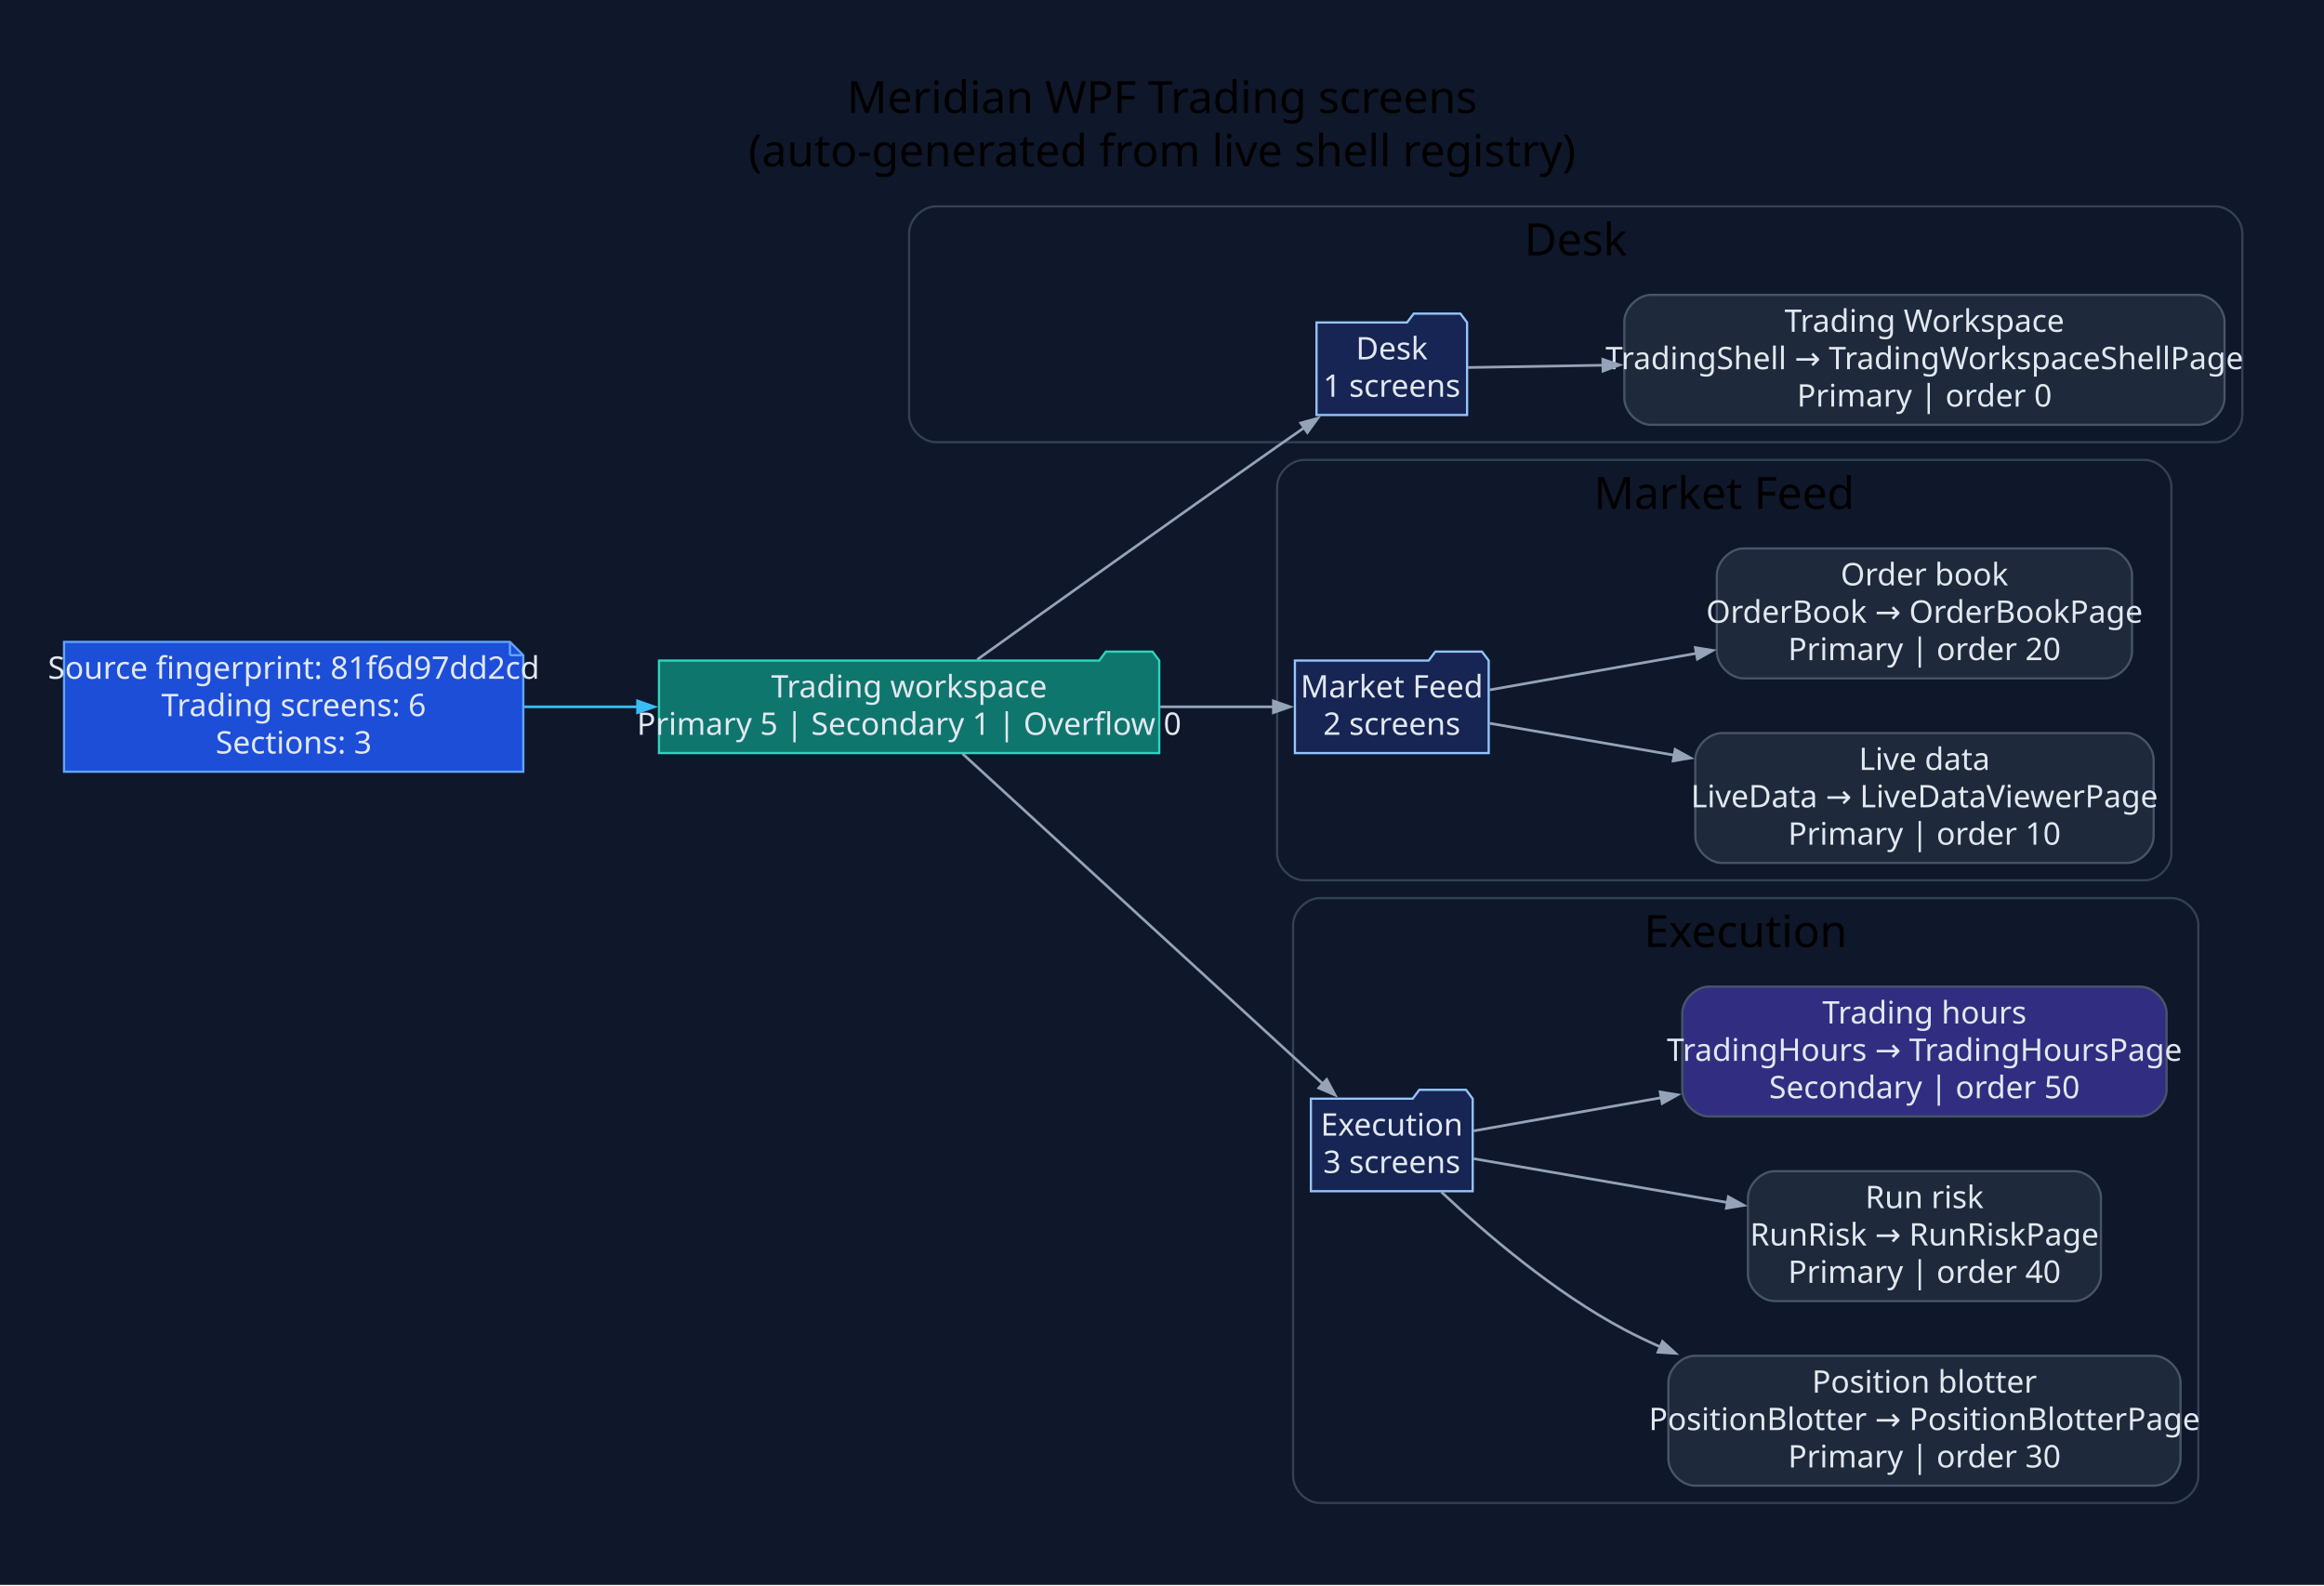
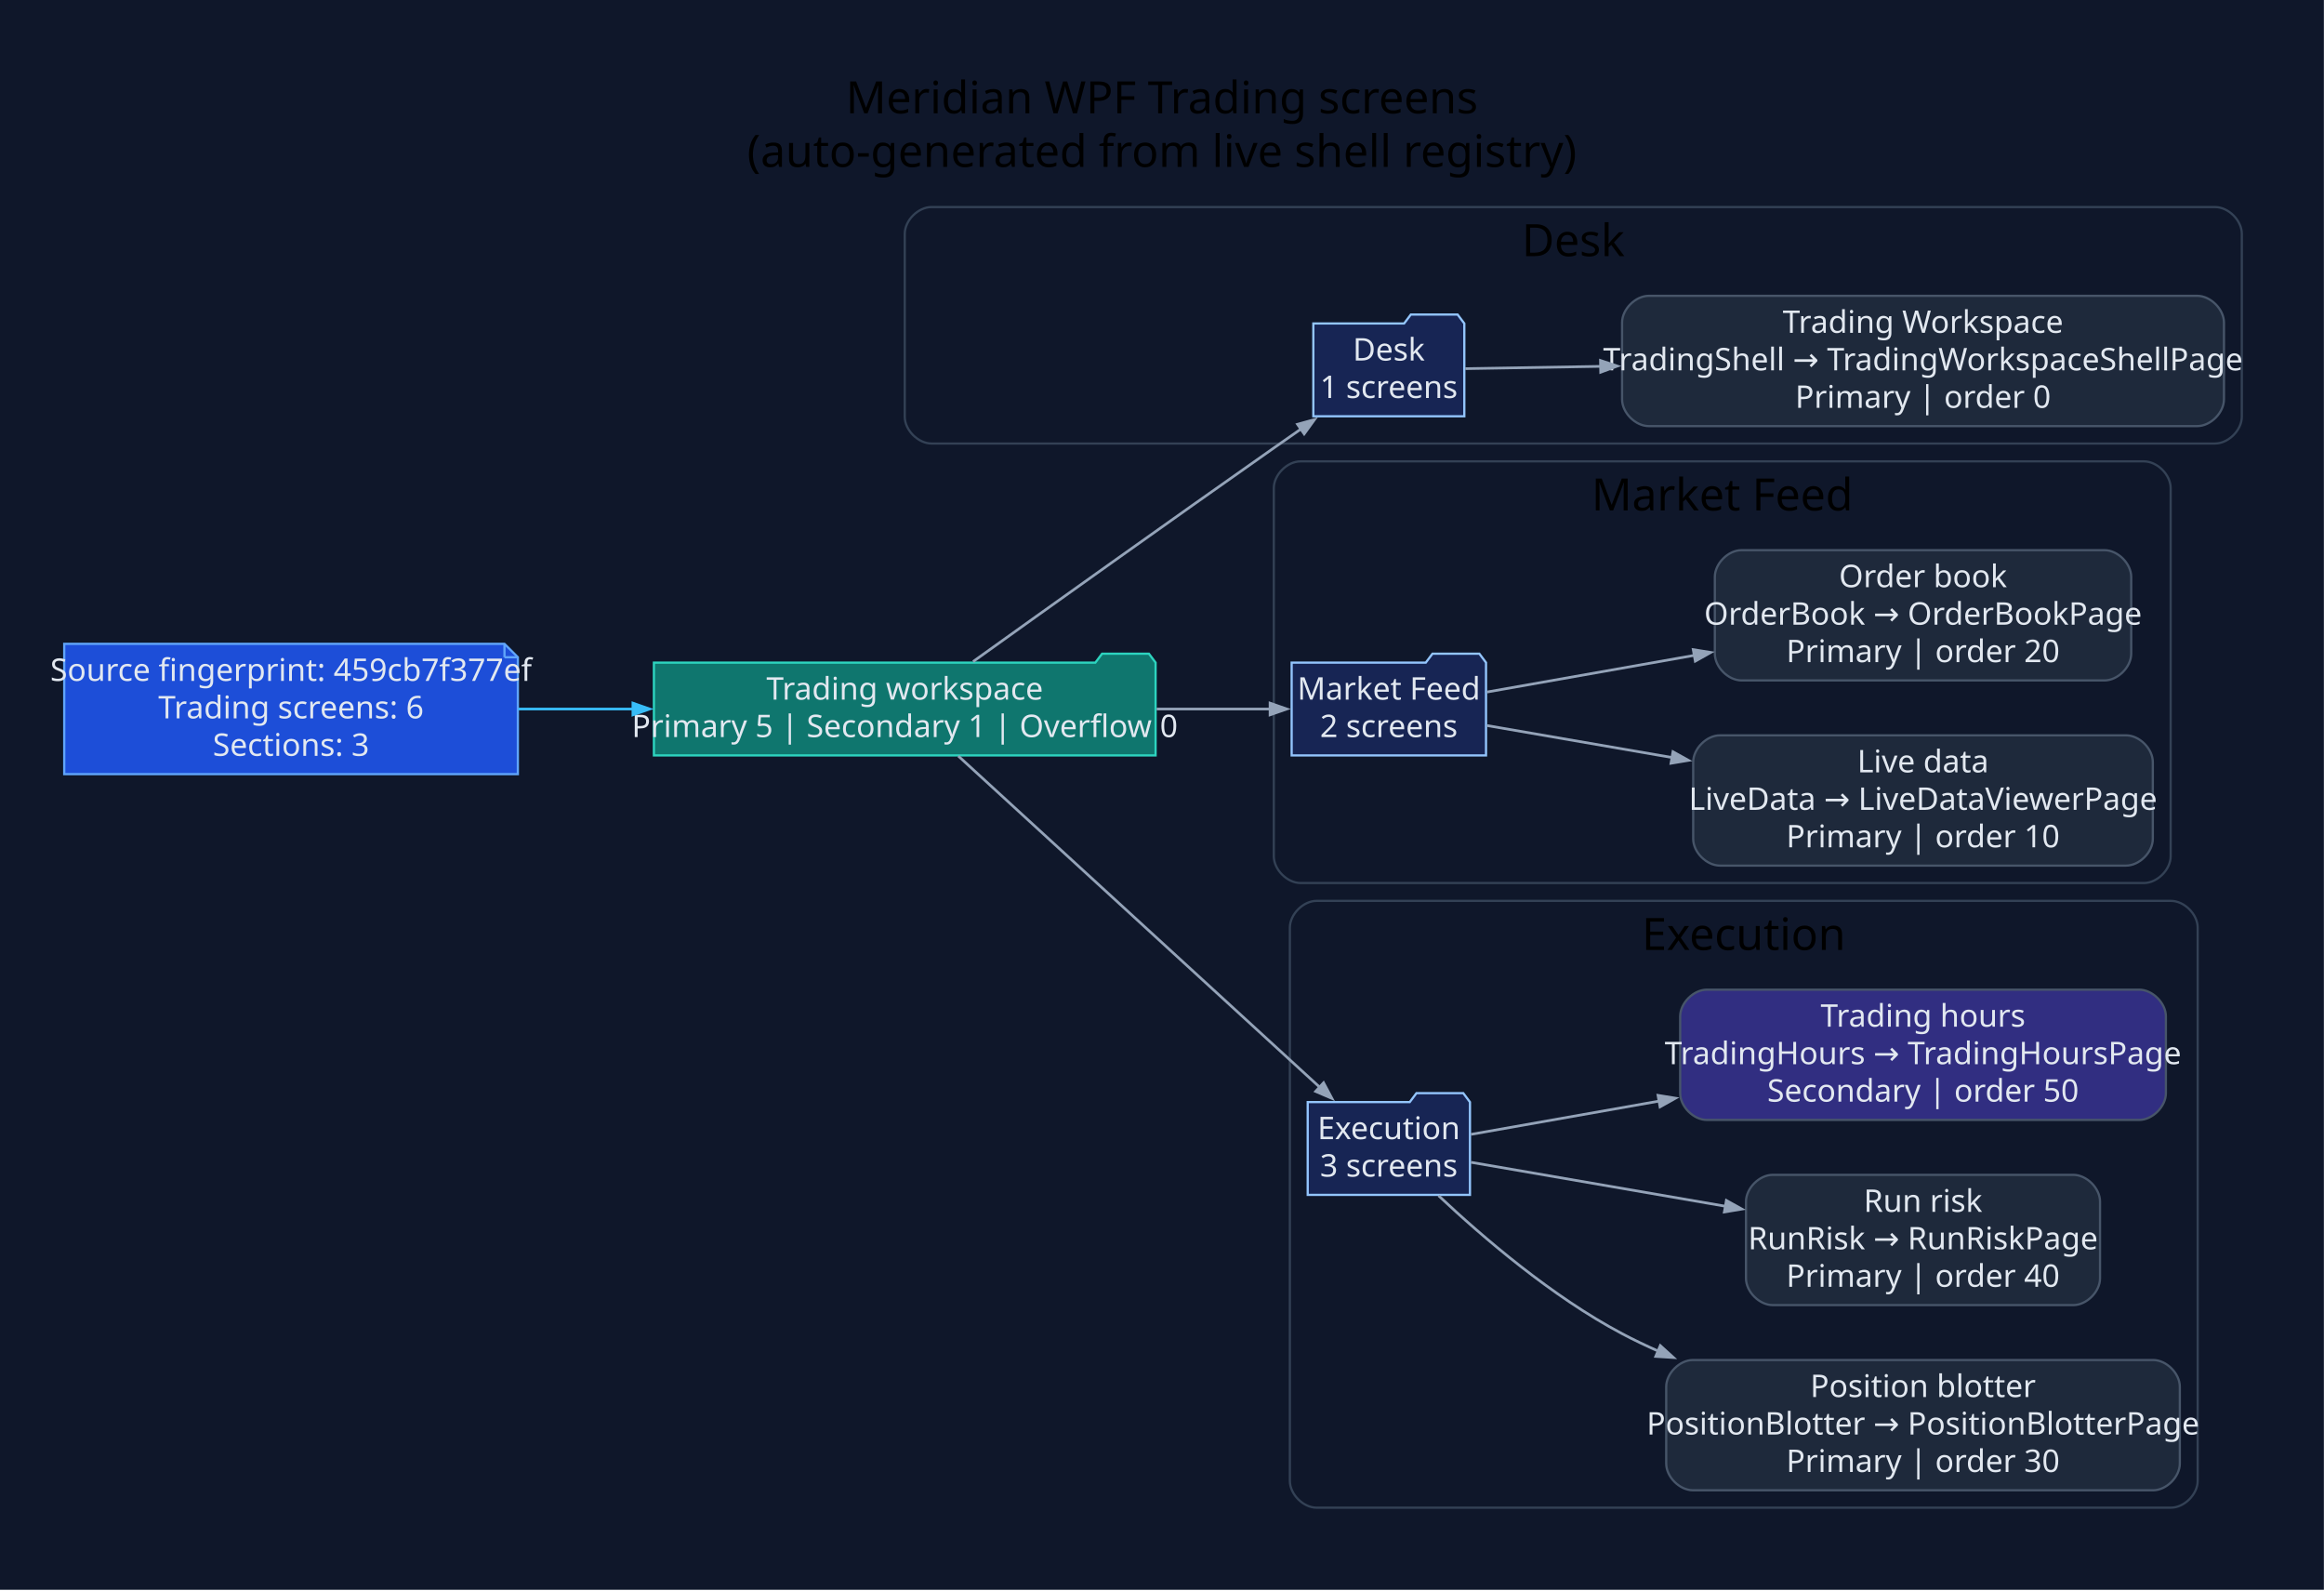
- <svg xmlns="http://www.w3.org/2000/svg" width="1045pt" height="713pt" viewBox="0.00 0.00 1045.00 713.00">
+ <svg xmlns="http://www.w3.org/2000/svg" width="1042pt" height="713pt" viewBox="0.00 0.00 1042.00 713.00">
  <g id="graph0" class="graph" transform="scale(1 1) rotate(0) translate(28.8 683.8)">
-     <polygon fill="#0f172a" stroke="none" points="-28.8,28.8 -28.8,-683.8 1016.27,-683.8 1016.27,28.8 -28.8,28.8" />
-     <text xml:space="preserve" text-anchor="middle" x="493.74" y="-633" font-family="Segoe UI" font-size="20.00">Meridian WPF Trading screens</text>
-     <text xml:space="preserve" text-anchor="middle" x="493.74" y="-609" font-family="Segoe UI" font-size="20.00">(auto-generated from live shell registry)</text>
+     <polygon fill="#0f172a" stroke="none" points="-28.8,28.8 -28.8,-683.8 1013.15,-683.8 1013.15,28.8 -28.8,28.8" />
+     <text xml:space="preserve" text-anchor="middle" x="492.17" y="-633" font-family="Segoe UI" font-size="20.00">Meridian WPF Trading screens</text>
+     <text xml:space="preserve" text-anchor="middle" x="492.17" y="-609" font-family="Segoe UI" font-size="20.00">(auto-generated from live shell registry)</text>
    <g id="clust1" class="cluster">
-       <path fill="#0f172a" stroke="#334155" d="M391.98,-485C391.98,-485 967.47,-485 967.47,-485 973.47,-485 979.47,-491 979.47,-497 979.47,-497 979.47,-579 979.47,-579 979.47,-585 973.47,-591 967.47,-591 967.47,-591 391.98,-591 391.98,-591 385.98,-591 379.98,-585 379.98,-579 379.98,-579 379.98,-497 379.98,-497 379.98,-491 385.98,-485 391.98,-485" />
-       <text xml:space="preserve" text-anchor="middle" x="679.73" y="-569" font-family="Segoe UI" font-size="20.00">Desk</text>
+       <path fill="#0f172a" stroke="#334155" d="M388.86,-485C388.86,-485 964.35,-485 964.35,-485 970.35,-485 976.35,-491 976.35,-497 976.35,-497 976.35,-579 976.35,-579 976.35,-585 970.35,-591 964.35,-591 964.35,-591 388.86,-591 388.86,-591 382.86,-591 376.86,-585 376.86,-579 376.86,-579 376.86,-497 376.86,-497 376.86,-491 382.86,-485 388.86,-485" />
+       <text xml:space="preserve" text-anchor="middle" x="676.6" y="-569" font-family="Segoe UI" font-size="20.00">Desk</text>
    </g>
    <g id="clust2" class="cluster">
-       <path fill="#0f172a" stroke="#334155" d="M557.46,-288C557.46,-288 935.58,-288 935.58,-288 941.58,-288 947.58,-294 947.58,-300 947.58,-300 947.58,-465 947.58,-465 947.58,-471 941.58,-477 935.58,-477 935.58,-477 557.46,-477 557.46,-477 551.46,-477 545.46,-471 545.46,-465 545.46,-465 545.46,-300 545.46,-300 545.46,-294 551.46,-288 557.46,-288" />
-       <text xml:space="preserve" text-anchor="middle" x="746.52" y="-455" font-family="Segoe UI" font-size="20.00">Market Feed</text>
+       <path fill="#0f172a" stroke="#334155" d="M554.33,-288C554.33,-288 932.45,-288 932.45,-288 938.45,-288 944.45,-294 944.45,-300 944.45,-300 944.45,-465 944.45,-465 944.45,-471 938.45,-477 932.45,-477 932.45,-477 554.33,-477 554.33,-477 548.33,-477 542.33,-471 542.33,-465 542.33,-465 542.33,-300 542.33,-300 542.33,-294 548.33,-288 554.33,-288" />
+       <text xml:space="preserve" text-anchor="middle" x="743.39" y="-455" font-family="Segoe UI" font-size="20.00">Market Feed</text>
    </g>
    <g id="clust3" class="cluster">
-       <path fill="#0f172a" stroke="#334155" d="M564.65,-8C564.65,-8 947.68,-8 947.68,-8 953.68,-8 959.68,-14 959.68,-20 959.68,-20 959.68,-268 959.68,-268 959.68,-274 953.68,-280 947.68,-280 947.68,-280 564.65,-280 564.65,-280 558.65,-280 552.65,-274 552.65,-268 552.65,-268 552.65,-20 552.65,-20 552.65,-14 558.65,-8 564.65,-8" />
-       <text xml:space="preserve" text-anchor="middle" x="756.16" y="-258" font-family="Segoe UI" font-size="20.00">Execution</text>
+       <path fill="#0f172a" stroke="#334155" d="M561.53,-8C561.53,-8 944.56,-8 944.56,-8 950.56,-8 956.56,-14 956.56,-20 956.56,-20 956.56,-268 956.56,-268 956.56,-274 950.56,-280 944.56,-280 944.56,-280 561.53,-280 561.53,-280 555.53,-280 549.53,-274 549.53,-268 549.53,-268 549.53,-20 549.53,-20 549.53,-14 555.53,-8 561.53,-8" />
+       <text xml:space="preserve" text-anchor="middle" x="753.04" y="-258" font-family="Segoe UI" font-size="20.00">Execution</text>
    </g>
    <g id="node1" class="node">
-       <polygon fill="#1d4ed8" stroke="#60a5fa" points="200.51,-395.2 0,-395.2 0,-336.8 206.51,-336.8 206.51,-389.2 200.51,-395.2" />
-       <polyline fill="none" stroke="#60a5fa" points="200.51,-395.2 200.51,-389.2" />
-       <polyline fill="none" stroke="#60a5fa" points="206.51,-389.2 200.51,-389.2" />
-       <text xml:space="preserve" text-anchor="middle" x="103.26" y="-378.6" font-family="Segoe UI" font-size="14.00" fill="#e2e8f0">Source fingerprint: 81f6d97dd2cd</text>
-       <text xml:space="preserve" text-anchor="middle" x="103.26" y="-361.8" font-family="Segoe UI" font-size="14.00" fill="#e2e8f0">Trading screens: 6</text>
-       <text xml:space="preserve" text-anchor="middle" x="103.26" y="-345" font-family="Segoe UI" font-size="14.00" fill="#e2e8f0">Sections: 3</text>
+       <polygon fill="#1d4ed8" stroke="#60a5fa" points="197.39,-395.2 0,-395.2 0,-336.8 203.39,-336.8 203.39,-389.2 197.39,-395.2" />
+       <polyline fill="none" stroke="#60a5fa" points="197.39,-395.2 197.39,-389.2" />
+       <polyline fill="none" stroke="#60a5fa" points="203.39,-389.2 197.39,-389.2" />
+       <text xml:space="preserve" text-anchor="middle" x="101.69" y="-378.6" font-family="Segoe UI" font-size="14.00" fill="#e2e8f0">Source fingerprint: 459cb7f377ef</text>
+       <text xml:space="preserve" text-anchor="middle" x="101.69" y="-361.8" font-family="Segoe UI" font-size="14.00" fill="#e2e8f0">Trading screens: 6</text>
+       <text xml:space="preserve" text-anchor="middle" x="101.69" y="-345" font-family="Segoe UI" font-size="14.00" fill="#e2e8f0">Sections: 3</text>
    </g>
    <g id="node2" class="node">
-       <polygon fill="#0f766e" stroke="#2dd4bf" points="492.46,-386.8 489.46,-390.8 468.46,-390.8 465.46,-386.8 267.51,-386.8 267.51,-345.2 492.46,-345.2 492.46,-386.8" />
-       <text xml:space="preserve" text-anchor="middle" x="379.98" y="-370.2" font-family="Segoe UI" font-size="14.00" fill="#e2e8f0">Trading workspace</text>
-       <text xml:space="preserve" text-anchor="middle" x="379.98" y="-353.4" font-family="Segoe UI" font-size="14.00" fill="#e2e8f0">Primary 5 | Secondary 1 | Overflow 0</text>
+       <polygon fill="#0f766e" stroke="#2dd4bf" points="489.33,-386.8 486.33,-390.8 465.33,-390.8 462.33,-386.8 264.39,-386.8 264.39,-345.2 489.33,-345.2 489.33,-386.8" />
+       <text xml:space="preserve" text-anchor="middle" x="376.86" y="-370.2" font-family="Segoe UI" font-size="14.00" fill="#e2e8f0">Trading workspace</text>
+       <text xml:space="preserve" text-anchor="middle" x="376.86" y="-353.4" font-family="Segoe UI" font-size="14.00" fill="#e2e8f0">Primary 5 | Secondary 1 | Overflow 0</text>
    </g>
    <g id="edge1" class="edge">
-       <path fill="none" stroke="#38bdf8" stroke-width="1.2" d="M206.94,-366C223.69,-366 241.16,-366 258.29,-366" />
-       <polygon fill="#38bdf8" stroke="#38bdf8" stroke-width="1.2" points="257.89,-368.63 265.39,-366 257.89,-363.38 257.89,-368.63" />
+       <path fill="none" stroke="#38bdf8" stroke-width="1.2" d="M203.63,-366C220.46,-366 238.06,-366 255.31,-366" />
+       <polygon fill="#38bdf8" stroke="#38bdf8" stroke-width="1.2" points="254.98,-368.63 262.48,-366 254.98,-363.38 254.98,-368.63" />
    </g>
    <g id="node3" class="node">
-       <polygon fill="#172554" stroke="#93c5fd" points="630.88,-538.8 627.88,-542.8 606.88,-542.8 603.88,-538.8 563.18,-538.8 563.18,-497.2 630.88,-497.2 630.88,-538.8" />
-       <text xml:space="preserve" text-anchor="middle" x="597.03" y="-522.2" font-family="Segoe UI" font-size="14.00" fill="#e2e8f0">Desk</text>
-       <text xml:space="preserve" text-anchor="middle" x="597.03" y="-505.4" font-family="Segoe UI" font-size="14.00" fill="#e2e8f0">1 screens</text>
+       <polygon fill="#172554" stroke="#93c5fd" points="627.75,-538.8 624.75,-542.8 603.75,-542.8 600.75,-538.8 560.05,-538.8 560.05,-497.2 627.75,-497.2 627.75,-538.8" />
+       <text xml:space="preserve" text-anchor="middle" x="593.9" y="-522.2" font-family="Segoe UI" font-size="14.00" fill="#e2e8f0">Desk</text>
+       <text xml:space="preserve" text-anchor="middle" x="593.9" y="-505.4" font-family="Segoe UI" font-size="14.00" fill="#e2e8f0">1 screens</text>
    </g>
    <g id="edge2" class="edge">
-       <path fill="none" stroke="#94a3b8" stroke-width="1.2" d="M410.62,-387.25C443.48,-410.78 498.13,-449.79 545.46,-483 549.45,-485.8 553.62,-488.71 557.78,-491.61" />
-       <polygon fill="#94a3b8" stroke="#94a3b8" stroke-width="1.2" points="556.08,-493.62 563.74,-495.74 559.07,-489.31 556.08,-493.62" />
+       <path fill="none" stroke="#94a3b8" stroke-width="1.2" d="M407.49,-387.25C440.36,-410.78 495,-449.79 542.33,-483 546.32,-485.8 550.49,-488.71 554.66,-491.61" />
+       <polygon fill="#94a3b8" stroke="#94a3b8" stroke-width="1.2" points="552.96,-493.62 560.61,-495.74 555.95,-489.31 552.96,-493.62" />
    </g>
    <g id="node5" class="node">
-       <polygon fill="#172554" stroke="#93c5fd" points="640.6,-386.8 637.6,-390.8 616.6,-390.8 613.6,-386.8 553.46,-386.8 553.46,-345.2 640.6,-345.2 640.6,-386.8" />
-       <text xml:space="preserve" text-anchor="middle" x="597.03" y="-370.2" font-family="Segoe UI" font-size="14.00" fill="#e2e8f0">Market Feed</text>
-       <text xml:space="preserve" text-anchor="middle" x="597.03" y="-353.4" font-family="Segoe UI" font-size="14.00" fill="#e2e8f0">2 screens</text>
+       <polygon fill="#172554" stroke="#93c5fd" points="637.48,-386.8 634.48,-390.8 613.48,-390.8 610.48,-386.8 550.33,-386.8 550.33,-345.2 637.48,-345.2 637.48,-386.8" />
+       <text xml:space="preserve" text-anchor="middle" x="593.9" y="-370.2" font-family="Segoe UI" font-size="14.00" fill="#e2e8f0">Market Feed</text>
+       <text xml:space="preserve" text-anchor="middle" x="593.9" y="-353.4" font-family="Segoe UI" font-size="14.00" fill="#e2e8f0">2 screens</text>
    </g>
    <g id="edge4" class="edge">
-       <path fill="none" stroke="#94a3b8" stroke-width="1.2" d="M492.92,-366C510.83,-366 528.58,-366 544.18,-366" />
-       <polygon fill="#94a3b8" stroke="#94a3b8" stroke-width="1.2" points="543.78,-368.63 551.28,-366 543.78,-363.38 543.78,-368.63" />
+       <path fill="none" stroke="#94a3b8" stroke-width="1.2" d="M489.79,-366C507.71,-366 525.46,-366 541.05,-366" />
+       <polygon fill="#94a3b8" stroke="#94a3b8" stroke-width="1.2" points="540.65,-368.63 548.15,-366 540.65,-363.38 540.65,-368.63" />
    </g>
    <g id="node8" class="node">
-       <polygon fill="#172554" stroke="#93c5fd" points="633.41,-189.8 630.41,-193.8 609.41,-193.8 606.41,-189.8 560.65,-189.8 560.65,-148.2 633.41,-148.2 633.41,-189.8" />
-       <text xml:space="preserve" text-anchor="middle" x="597.03" y="-173.2" font-family="Segoe UI" font-size="14.00" fill="#e2e8f0">Execution</text>
-       <text xml:space="preserve" text-anchor="middle" x="597.03" y="-156.4" font-family="Segoe UI" font-size="14.00" fill="#e2e8f0">3 screens</text>
+       <polygon fill="#172554" stroke="#93c5fd" points="630.28,-189.8 627.28,-193.8 606.28,-193.8 603.28,-189.8 557.53,-189.8 557.53,-148.2 630.28,-148.2 630.28,-189.8" />
+       <text xml:space="preserve" text-anchor="middle" x="593.9" y="-173.2" font-family="Segoe UI" font-size="14.00" fill="#e2e8f0">Execution</text>
+       <text xml:space="preserve" text-anchor="middle" x="593.9" y="-156.4" font-family="Segoe UI" font-size="14.00" fill="#e2e8f0">3 screens</text>
    </g>
    <g id="edge7" class="edge">
-       <path fill="none" stroke="#94a3b8" stroke-width="1.2" d="M404,-344.92C443.18,-309.02 522.82,-236.06 566.21,-196.31" />
-       <polygon fill="#94a3b8" stroke="#94a3b8" stroke-width="1.2" points="567.76,-198.46 571.52,-191.46 564.21,-194.59 567.76,-198.46" />
+       <path fill="none" stroke="#94a3b8" stroke-width="1.2" d="M400.87,-344.92C440.06,-309.02 519.7,-236.06 563.09,-196.31" />
+       <polygon fill="#94a3b8" stroke="#94a3b8" stroke-width="1.2" points="564.64,-198.46 568.39,-191.46 561.09,-194.59 564.64,-198.46" />
    </g>
    <g id="node4" class="node">
-       <path fill="#1e293b" stroke="#475569" d="M959.47,-551.2C959.47,-551.2 713.6,-551.2 713.6,-551.2 707.6,-551.2 701.6,-545.2 701.6,-539.2 701.6,-539.2 701.6,-504.8 701.6,-504.8 701.6,-498.8 707.6,-492.8 713.6,-492.8 713.6,-492.8 959.47,-492.8 959.47,-492.8 965.47,-492.8 971.47,-498.8 971.47,-504.8 971.47,-504.8 971.47,-539.2 971.47,-539.2 971.47,-545.2 965.47,-551.2 959.47,-551.2" />
-       <text xml:space="preserve" text-anchor="middle" x="836.54" y="-534.6" font-family="Segoe UI" font-size="14.00" fill="#e2e8f0">Trading Workspace</text>
-       <text xml:space="preserve" text-anchor="middle" x="836.54" y="-517.8" font-family="Segoe UI" font-size="14.00" fill="#e2e8f0">TradingShell → TradingWorkspaceShellPage</text>
-       <text xml:space="preserve" text-anchor="middle" x="836.54" y="-501" font-family="Segoe UI" font-size="14.00" fill="#e2e8f0">Primary | order 0</text>
+       <path fill="#1e293b" stroke="#475569" d="M956.35,-551.2C956.35,-551.2 710.48,-551.2 710.48,-551.2 704.48,-551.2 698.48,-545.2 698.48,-539.2 698.48,-539.2 698.48,-504.8 698.48,-504.8 698.48,-498.8 704.48,-492.8 710.48,-492.8 710.48,-492.8 956.35,-492.8 956.35,-492.8 962.35,-492.8 968.35,-498.8 968.35,-504.8 968.35,-504.8 968.35,-539.2 968.35,-539.2 968.35,-545.2 962.35,-551.2 956.35,-551.2" />
+       <text xml:space="preserve" text-anchor="middle" x="833.41" y="-534.6" font-family="Segoe UI" font-size="14.00" fill="#e2e8f0">Trading Workspace</text>
+       <text xml:space="preserve" text-anchor="middle" x="833.41" y="-517.8" font-family="Segoe UI" font-size="14.00" fill="#e2e8f0">TradingShell → TradingWorkspaceShellPage</text>
+       <text xml:space="preserve" text-anchor="middle" x="833.41" y="-501" font-family="Segoe UI" font-size="14.00" fill="#e2e8f0">Primary | order 0</text>
    </g>
    <g id="edge3" class="edge">
-       <path fill="none" stroke="#94a3b8" stroke-width="1.2" d="M631.3,-518.56C647.98,-518.84 669.45,-519.2 692.18,-519.59" />
-       <polygon fill="#94a3b8" stroke="#94a3b8" stroke-width="1.2" points="691.92,-522.21 699.47,-519.71 692.01,-516.96 691.92,-522.21" />
+       <path fill="none" stroke="#94a3b8" stroke-width="1.2" d="M628.18,-518.56C644.86,-518.84 666.33,-519.2 689.05,-519.59" />
+       <polygon fill="#94a3b8" stroke="#94a3b8" stroke-width="1.2" points="688.8,-522.21 696.34,-519.71 688.89,-516.96 688.8,-522.21" />
    </g>
    <g id="node6" class="node">
-       <path fill="#1e293b" stroke="#475569" d="M927.58,-354.2C927.58,-354.2 745.5,-354.2 745.5,-354.2 739.5,-354.2 733.5,-348.2 733.5,-342.2 733.5,-342.2 733.5,-307.8 733.5,-307.8 733.5,-301.8 739.5,-295.8 745.5,-295.8 745.5,-295.8 927.58,-295.8 927.58,-295.8 933.58,-295.8 939.58,-301.8 939.58,-307.8 939.58,-307.8 939.58,-342.2 939.58,-342.2 939.58,-348.2 933.58,-354.2 927.58,-354.2" />
-       <text xml:space="preserve" text-anchor="middle" x="836.54" y="-337.6" font-family="Segoe UI" font-size="14.00" fill="#e2e8f0">Live data</text>
-       <text xml:space="preserve" text-anchor="middle" x="836.54" y="-320.8" font-family="Segoe UI" font-size="14.00" fill="#e2e8f0">LiveData → LiveDataViewerPage</text>
-       <text xml:space="preserve" text-anchor="middle" x="836.54" y="-304" font-family="Segoe UI" font-size="14.00" fill="#e2e8f0">Primary | order 10</text>
+       <path fill="#1e293b" stroke="#475569" d="M924.45,-354.2C924.45,-354.2 742.37,-354.2 742.37,-354.2 736.37,-354.2 730.37,-348.2 730.37,-342.2 730.37,-342.2 730.37,-307.8 730.37,-307.8 730.37,-301.8 736.37,-295.8 742.37,-295.8 742.37,-295.8 924.45,-295.8 924.45,-295.8 930.45,-295.8 936.45,-301.8 936.45,-307.8 936.45,-307.8 936.45,-342.2 936.45,-342.2 936.45,-348.2 930.45,-354.2 924.45,-354.2" />
+       <text xml:space="preserve" text-anchor="middle" x="833.41" y="-337.6" font-family="Segoe UI" font-size="14.00" fill="#e2e8f0">Live data</text>
+       <text xml:space="preserve" text-anchor="middle" x="833.41" y="-320.8" font-family="Segoe UI" font-size="14.00" fill="#e2e8f0">LiveData → LiveDataViewerPage</text>
+       <text xml:space="preserve" text-anchor="middle" x="833.41" y="-304" font-family="Segoe UI" font-size="14.00" fill="#e2e8f0">Primary | order 10</text>
    </g>
    <g id="edge5" class="edge">
-       <path fill="none" stroke="#94a3b8" stroke-width="1.2" d="M641.04,-358.58C664.42,-354.54 694.52,-349.34 724.03,-344.25" />
-       <polygon fill="#94a3b8" stroke="#94a3b8" stroke-width="1.2" points="724.43,-346.84 731.37,-342.98 723.53,-341.67 724.43,-346.84" />
+       <path fill="none" stroke="#94a3b8" stroke-width="1.2" d="M637.92,-358.58C661.3,-354.54 691.4,-349.34 720.91,-344.25" />
+       <polygon fill="#94a3b8" stroke="#94a3b8" stroke-width="1.2" points="721.3,-346.84 728.25,-342.98 720.41,-341.67 721.3,-346.84" />
    </g>
    <g id="node7" class="node">
-       <path fill="#1e293b" stroke="#475569" d="M917.88,-437.2C917.88,-437.2 755.19,-437.2 755.19,-437.2 749.19,-437.2 743.19,-431.2 743.19,-425.2 743.19,-425.2 743.19,-390.8 743.19,-390.8 743.19,-384.8 749.19,-378.8 755.19,-378.8 755.19,-378.8 917.88,-378.8 917.88,-378.8 923.88,-378.8 929.88,-384.8 929.88,-390.8 929.88,-390.8 929.88,-425.2 929.88,-425.2 929.88,-431.2 923.88,-437.2 917.88,-437.2" />
-       <text xml:space="preserve" text-anchor="middle" x="836.54" y="-420.6" font-family="Segoe UI" font-size="14.00" fill="#e2e8f0">Order book</text>
-       <text xml:space="preserve" text-anchor="middle" x="836.54" y="-403.8" font-family="Segoe UI" font-size="14.00" fill="#e2e8f0">OrderBook → OrderBookPage</text>
-       <text xml:space="preserve" text-anchor="middle" x="836.54" y="-387" font-family="Segoe UI" font-size="14.00" fill="#e2e8f0">Primary | order 20</text>
+       <path fill="#1e293b" stroke="#475569" d="M914.76,-437.2C914.76,-437.2 752.07,-437.2 752.07,-437.2 746.07,-437.2 740.07,-431.2 740.07,-425.2 740.07,-425.2 740.07,-390.8 740.07,-390.8 740.07,-384.8 746.07,-378.8 752.07,-378.8 752.07,-378.8 914.76,-378.8 914.76,-378.8 920.76,-378.8 926.76,-384.8 926.76,-390.8 926.76,-390.8 926.76,-425.2 926.76,-425.2 926.76,-431.2 920.76,-437.2 914.76,-437.2" />
+       <text xml:space="preserve" text-anchor="middle" x="833.41" y="-420.6" font-family="Segoe UI" font-size="14.00" fill="#e2e8f0">Order book</text>
+       <text xml:space="preserve" text-anchor="middle" x="833.41" y="-403.8" font-family="Segoe UI" font-size="14.00" fill="#e2e8f0">OrderBook → OrderBookPage</text>
+       <text xml:space="preserve" text-anchor="middle" x="833.41" y="-387" font-family="Segoe UI" font-size="14.00" fill="#e2e8f0">Primary | order 20</text>
    </g>
    <g id="edge6" class="edge">
-       <path fill="none" stroke="#94a3b8" stroke-width="1.2" d="M641.04,-373.61C667.07,-378.21 701.42,-384.28 734.01,-390.05" />
-       <polygon fill="#94a3b8" stroke="#94a3b8" stroke-width="1.2" points="733.52,-392.62 741.36,-391.35 734.43,-387.46 733.52,-392.62" />
+       <path fill="none" stroke="#94a3b8" stroke-width="1.2" d="M637.92,-373.61C663.94,-378.21 698.3,-384.28 730.89,-390.05" />
+       <polygon fill="#94a3b8" stroke="#94a3b8" stroke-width="1.2" points="730.39,-392.62 738.24,-391.35 731.31,-387.46 730.39,-392.62" />
    </g>
    <g id="node9" class="node">
-       <path fill="#1e293b" stroke="#475569" d="M939.68,-74.2C939.68,-74.2 733.39,-74.2 733.39,-74.2 727.39,-74.2 721.39,-68.2 721.39,-62.2 721.39,-62.2 721.39,-27.8 721.39,-27.8 721.39,-21.8 727.39,-15.8 733.39,-15.8 733.39,-15.8 939.68,-15.8 939.68,-15.8 945.68,-15.8 951.68,-21.8 951.68,-27.8 951.68,-27.8 951.68,-62.2 951.68,-62.2 951.68,-68.2 945.68,-74.2 939.68,-74.2" />
-       <text xml:space="preserve" text-anchor="middle" x="836.54" y="-57.6" font-family="Segoe UI" font-size="14.00" fill="#e2e8f0">Position blotter</text>
-       <text xml:space="preserve" text-anchor="middle" x="836.54" y="-40.8" font-family="Segoe UI" font-size="14.00" fill="#e2e8f0">PositionBlotter → PositionBlotterPage</text>
-       <text xml:space="preserve" text-anchor="middle" x="836.54" y="-24" font-family="Segoe UI" font-size="14.00" fill="#e2e8f0">Primary | order 30</text>
+       <path fill="#1e293b" stroke="#475569" d="M936.56,-74.2C936.56,-74.2 730.27,-74.2 730.27,-74.2 724.27,-74.2 718.27,-68.2 718.27,-62.2 718.27,-62.2 718.27,-27.8 718.27,-27.8 718.27,-21.8 724.27,-15.8 730.27,-15.8 730.27,-15.8 936.56,-15.8 936.56,-15.8 942.56,-15.8 948.56,-21.8 948.56,-27.8 948.56,-27.8 948.56,-62.2 948.56,-62.2 948.56,-68.2 942.56,-74.2 936.56,-74.2" />
+       <text xml:space="preserve" text-anchor="middle" x="833.41" y="-57.6" font-family="Segoe UI" font-size="14.00" fill="#e2e8f0">Position blotter</text>
+       <text xml:space="preserve" text-anchor="middle" x="833.41" y="-40.8" font-family="Segoe UI" font-size="14.00" fill="#e2e8f0">PositionBlotter → PositionBlotterPage</text>
+       <text xml:space="preserve" text-anchor="middle" x="833.41" y="-24" font-family="Segoe UI" font-size="14.00" fill="#e2e8f0">Primary | order 30</text>
    </g>
    <g id="edge8" class="edge">
-       <path fill="none" stroke="#94a3b8" stroke-width="1.2" d="M619.31,-147.87C639.12,-129.25 670.23,-102.59 701.6,-86 706.87,-83.21 712.36,-80.58 717.98,-78.11" />
-       <polygon fill="#94a3b8" stroke="#94a3b8" stroke-width="1.2" points="718.74,-80.64 724.63,-75.3 716.7,-75.8 718.74,-80.64" />
+       <path fill="none" stroke="#94a3b8" stroke-width="1.2" d="M616.19,-147.87C636,-129.25 667.1,-102.59 698.48,-86 703.75,-83.21 709.24,-80.58 714.86,-78.11" />
+       <polygon fill="#94a3b8" stroke="#94a3b8" stroke-width="1.2" points="715.62,-80.64 721.5,-75.3 713.57,-75.8 715.62,-80.64" />
    </g>
    <g id="node10" class="node">
-       <path fill="#1e293b" stroke="#475569" d="M903.91,-157.2C903.91,-157.2 769.17,-157.2 769.17,-157.2 763.17,-157.2 757.17,-151.2 757.17,-145.2 757.17,-145.2 757.17,-110.8 757.17,-110.8 757.17,-104.8 763.17,-98.8 769.17,-98.8 769.17,-98.8 903.91,-98.8 903.91,-98.8 909.91,-98.8 915.91,-104.8 915.91,-110.8 915.91,-110.8 915.91,-145.2 915.91,-145.2 915.91,-151.2 909.91,-157.2 903.91,-157.2" />
-       <text xml:space="preserve" text-anchor="middle" x="836.54" y="-140.6" font-family="Segoe UI" font-size="14.00" fill="#e2e8f0">Run risk</text>
-       <text xml:space="preserve" text-anchor="middle" x="836.54" y="-123.8" font-family="Segoe UI" font-size="14.00" fill="#e2e8f0">RunRisk → RunRiskPage</text>
-       <text xml:space="preserve" text-anchor="middle" x="836.54" y="-107" font-family="Segoe UI" font-size="14.00" fill="#e2e8f0">Primary | order 40</text>
+       <path fill="#1e293b" stroke="#475569" d="M900.78,-157.2C900.78,-157.2 766.04,-157.2 766.04,-157.2 760.04,-157.2 754.04,-151.2 754.04,-145.2 754.04,-145.2 754.04,-110.8 754.04,-110.8 754.04,-104.8 760.04,-98.8 766.04,-98.8 766.04,-98.8 900.78,-98.8 900.78,-98.8 906.78,-98.8 912.78,-104.8 912.78,-110.8 912.78,-110.8 912.78,-145.2 912.78,-145.2 912.78,-151.2 906.78,-157.2 900.78,-157.2" />
+       <text xml:space="preserve" text-anchor="middle" x="833.41" y="-140.6" font-family="Segoe UI" font-size="14.00" fill="#e2e8f0">Run risk</text>
+       <text xml:space="preserve" text-anchor="middle" x="833.41" y="-123.8" font-family="Segoe UI" font-size="14.00" fill="#e2e8f0">RunRisk → RunRiskPage</text>
+       <text xml:space="preserve" text-anchor="middle" x="833.41" y="-107" font-family="Segoe UI" font-size="14.00" fill="#e2e8f0">Primary | order 40</text>
    </g>
    <g id="edge9" class="edge">
-       <path fill="none" stroke="#94a3b8" stroke-width="1.2" d="M633.84,-162.82C664.08,-157.6 708.65,-149.9 748.21,-143.07" />
-       <polygon fill="#94a3b8" stroke="#94a3b8" stroke-width="1.2" points="748.36,-145.71 755.3,-141.85 747.47,-140.54 748.36,-145.71" />
+       <path fill="none" stroke="#94a3b8" stroke-width="1.2" d="M630.72,-162.82C660.96,-157.6 705.53,-149.9 745.09,-143.07" />
+       <polygon fill="#94a3b8" stroke="#94a3b8" stroke-width="1.2" points="745.24,-145.71 752.18,-141.85 744.34,-140.54 745.24,-145.71" />
    </g>
    <g id="node11" class="node">
-       <path fill="#312e81" stroke="#475569" d="M933.43,-240.2C933.43,-240.2 739.64,-240.2 739.64,-240.2 733.64,-240.2 727.64,-234.2 727.64,-228.2 727.64,-228.2 727.64,-193.8 727.64,-193.8 727.64,-187.8 733.64,-181.8 739.64,-181.8 739.64,-181.8 933.43,-181.8 933.43,-181.8 939.43,-181.8 945.43,-187.8 945.43,-193.8 945.43,-193.8 945.43,-228.2 945.43,-228.2 945.43,-234.2 939.43,-240.2 933.43,-240.2" />
-       <text xml:space="preserve" text-anchor="middle" x="836.54" y="-223.6" font-family="Segoe UI" font-size="14.00" fill="#e2e8f0">Trading hours</text>
-       <text xml:space="preserve" text-anchor="middle" x="836.54" y="-206.8" font-family="Segoe UI" font-size="14.00" fill="#e2e8f0">TradingHours → TradingHoursPage</text>
-       <text xml:space="preserve" text-anchor="middle" x="836.54" y="-190" font-family="Segoe UI" font-size="14.00" fill="#e2e8f0">Secondary | order 50</text>
+       <path fill="#312e81" stroke="#475569" d="M930.31,-240.2C930.31,-240.2 736.52,-240.2 736.52,-240.2 730.52,-240.2 724.52,-234.2 724.52,-228.2 724.52,-228.2 724.52,-193.8 724.52,-193.8 724.52,-187.8 730.52,-181.8 736.52,-181.8 736.52,-181.8 930.31,-181.8 930.31,-181.8 936.31,-181.8 942.31,-187.8 942.31,-193.8 942.31,-193.8 942.31,-228.2 942.31,-228.2 942.31,-234.2 936.31,-240.2 930.31,-240.2" />
+       <text xml:space="preserve" text-anchor="middle" x="833.41" y="-223.6" font-family="Segoe UI" font-size="14.00" fill="#e2e8f0">Trading hours</text>
+       <text xml:space="preserve" text-anchor="middle" x="833.41" y="-206.8" font-family="Segoe UI" font-size="14.00" fill="#e2e8f0">TradingHours → TradingHoursPage</text>
+       <text xml:space="preserve" text-anchor="middle" x="833.41" y="-190" font-family="Segoe UI" font-size="14.00" fill="#e2e8f0">Secondary | order 50</text>
    </g>
    <g id="edge10" class="edge">
-       <path fill="none" stroke="#94a3b8" stroke-width="1.2" d="M633.84,-175.33C656.61,-179.36 687.49,-184.82 718.25,-190.26" />
-       <polygon fill="#94a3b8" stroke="#94a3b8" stroke-width="1.2" points="717.71,-192.83 725.55,-191.55 718.62,-187.66 717.71,-192.83" />
+       <path fill="none" stroke="#94a3b8" stroke-width="1.2" d="M630.72,-175.33C653.48,-179.36 684.37,-184.82 715.12,-190.26" />
+       <polygon fill="#94a3b8" stroke="#94a3b8" stroke-width="1.2" points="714.59,-192.83 722.43,-191.55 715.5,-187.66 714.59,-192.83" />
    </g>
  </g>
</svg>
